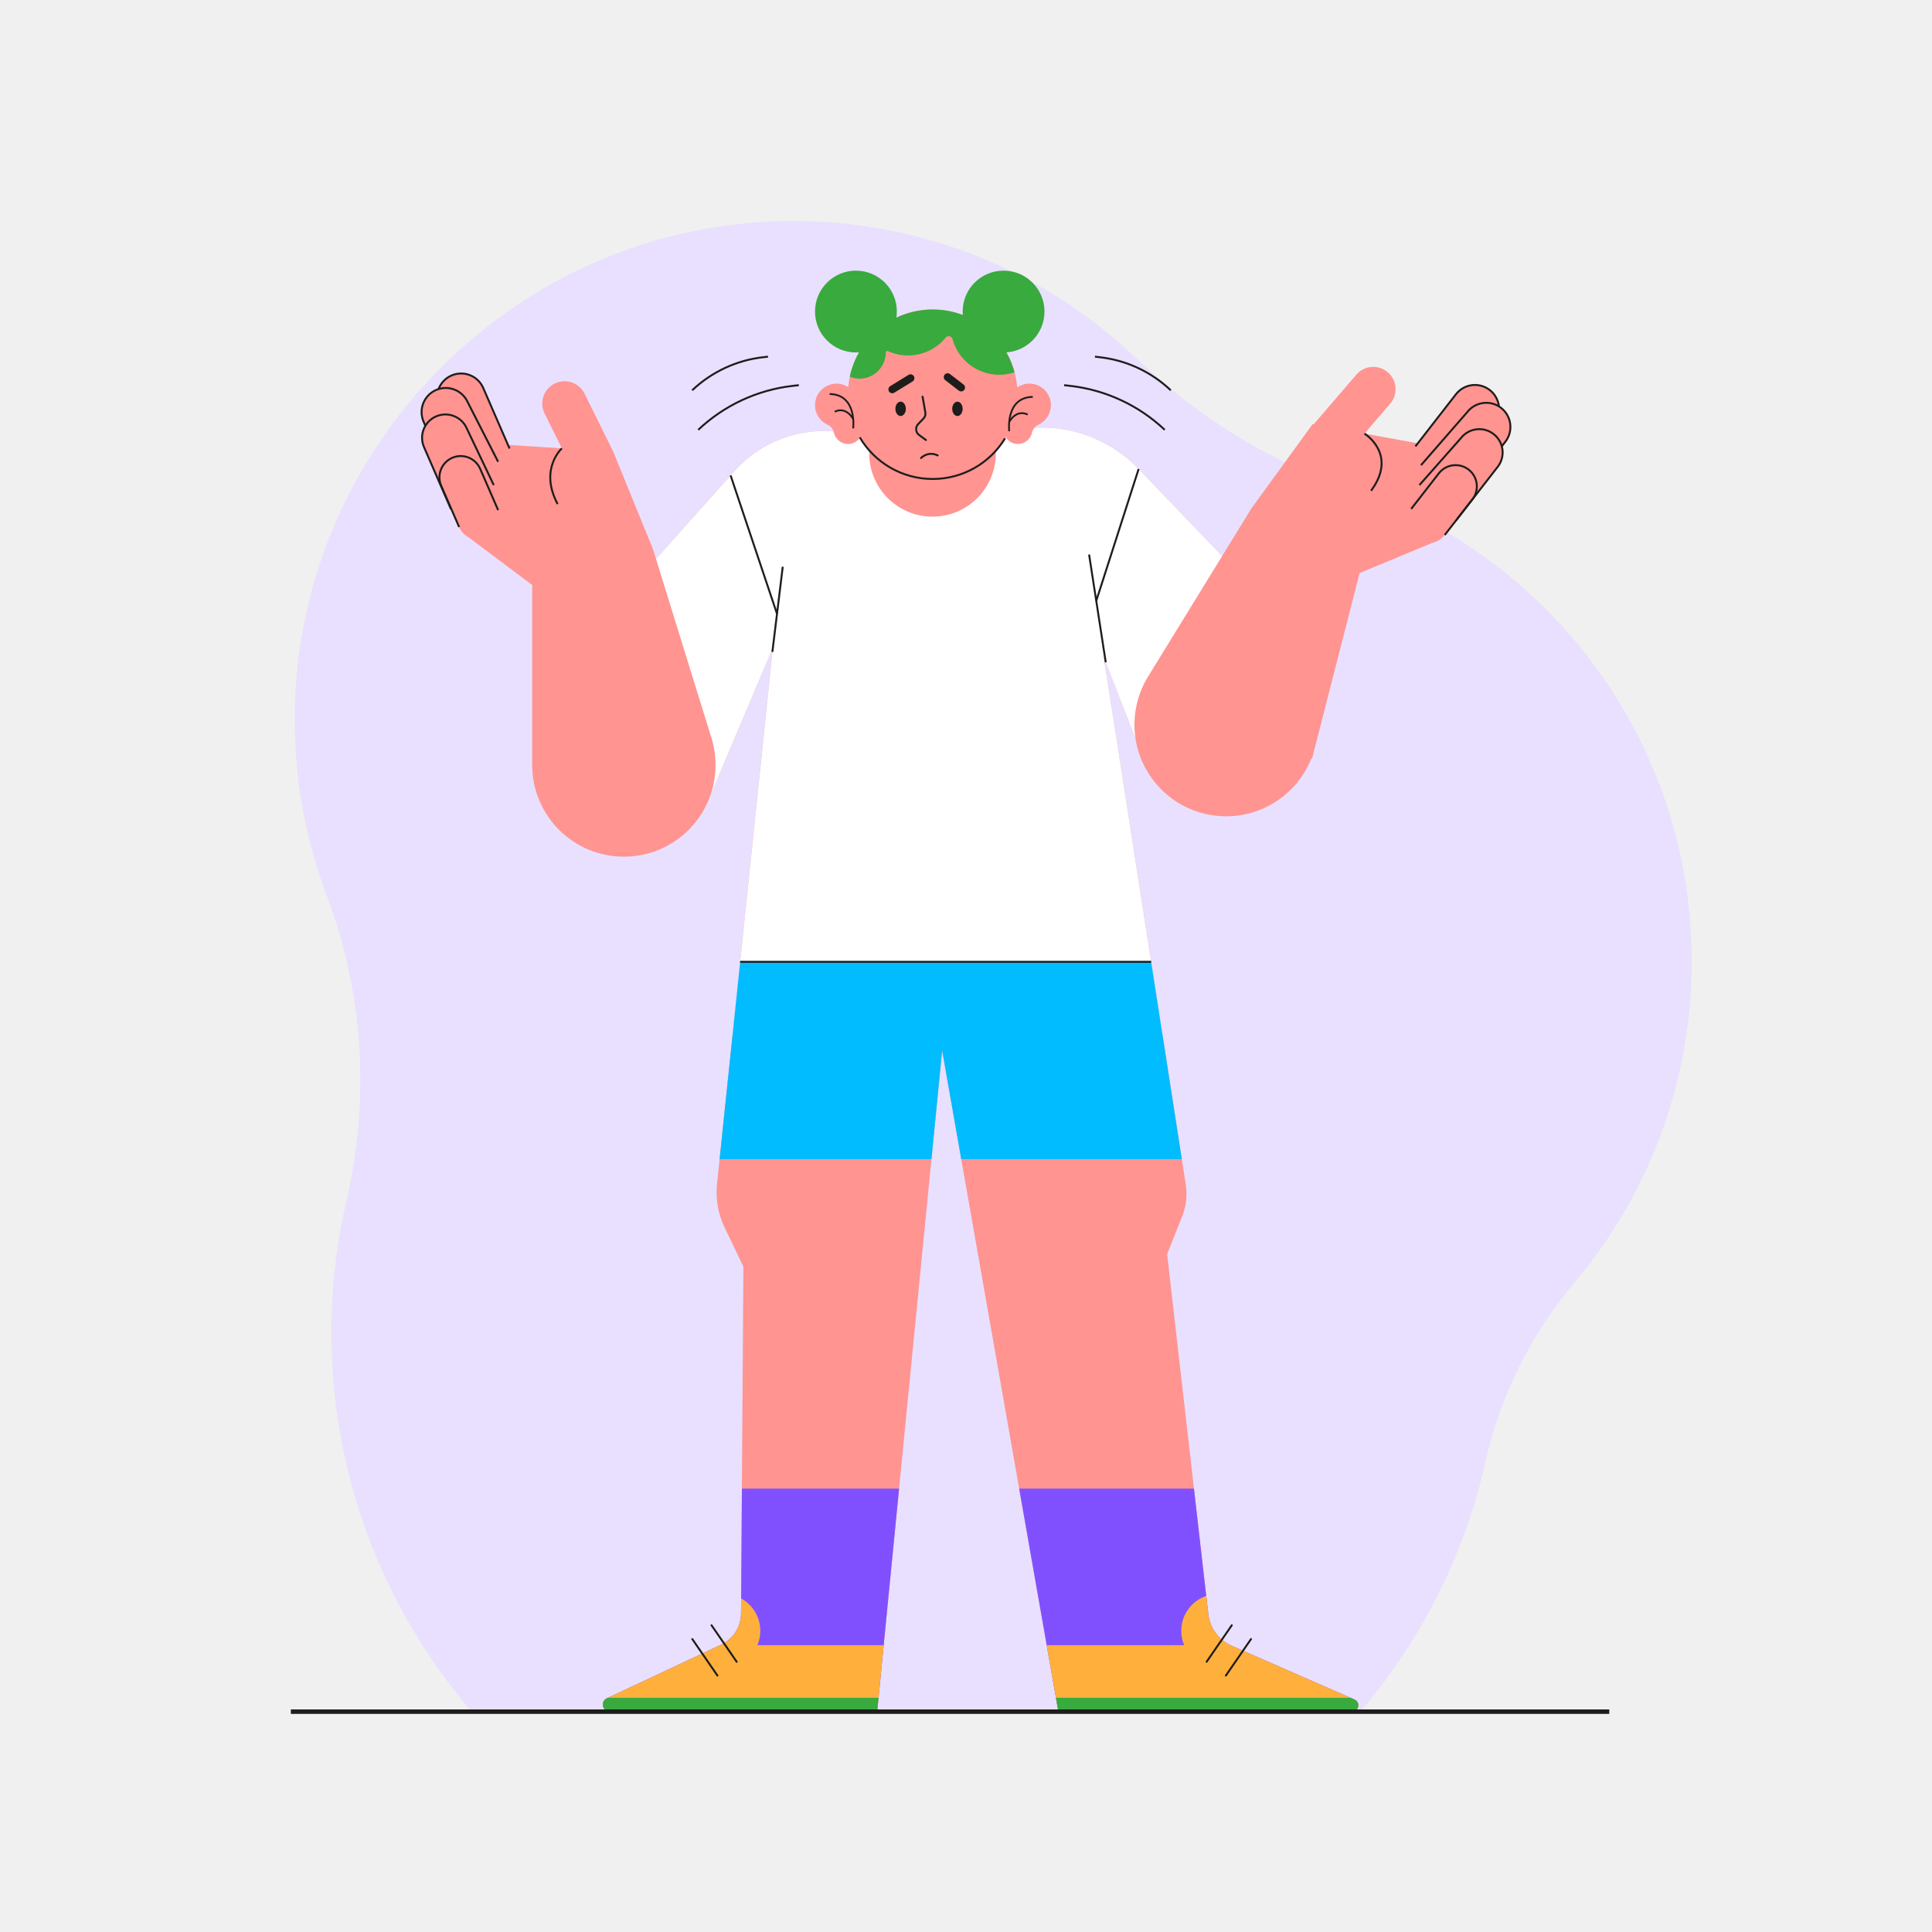
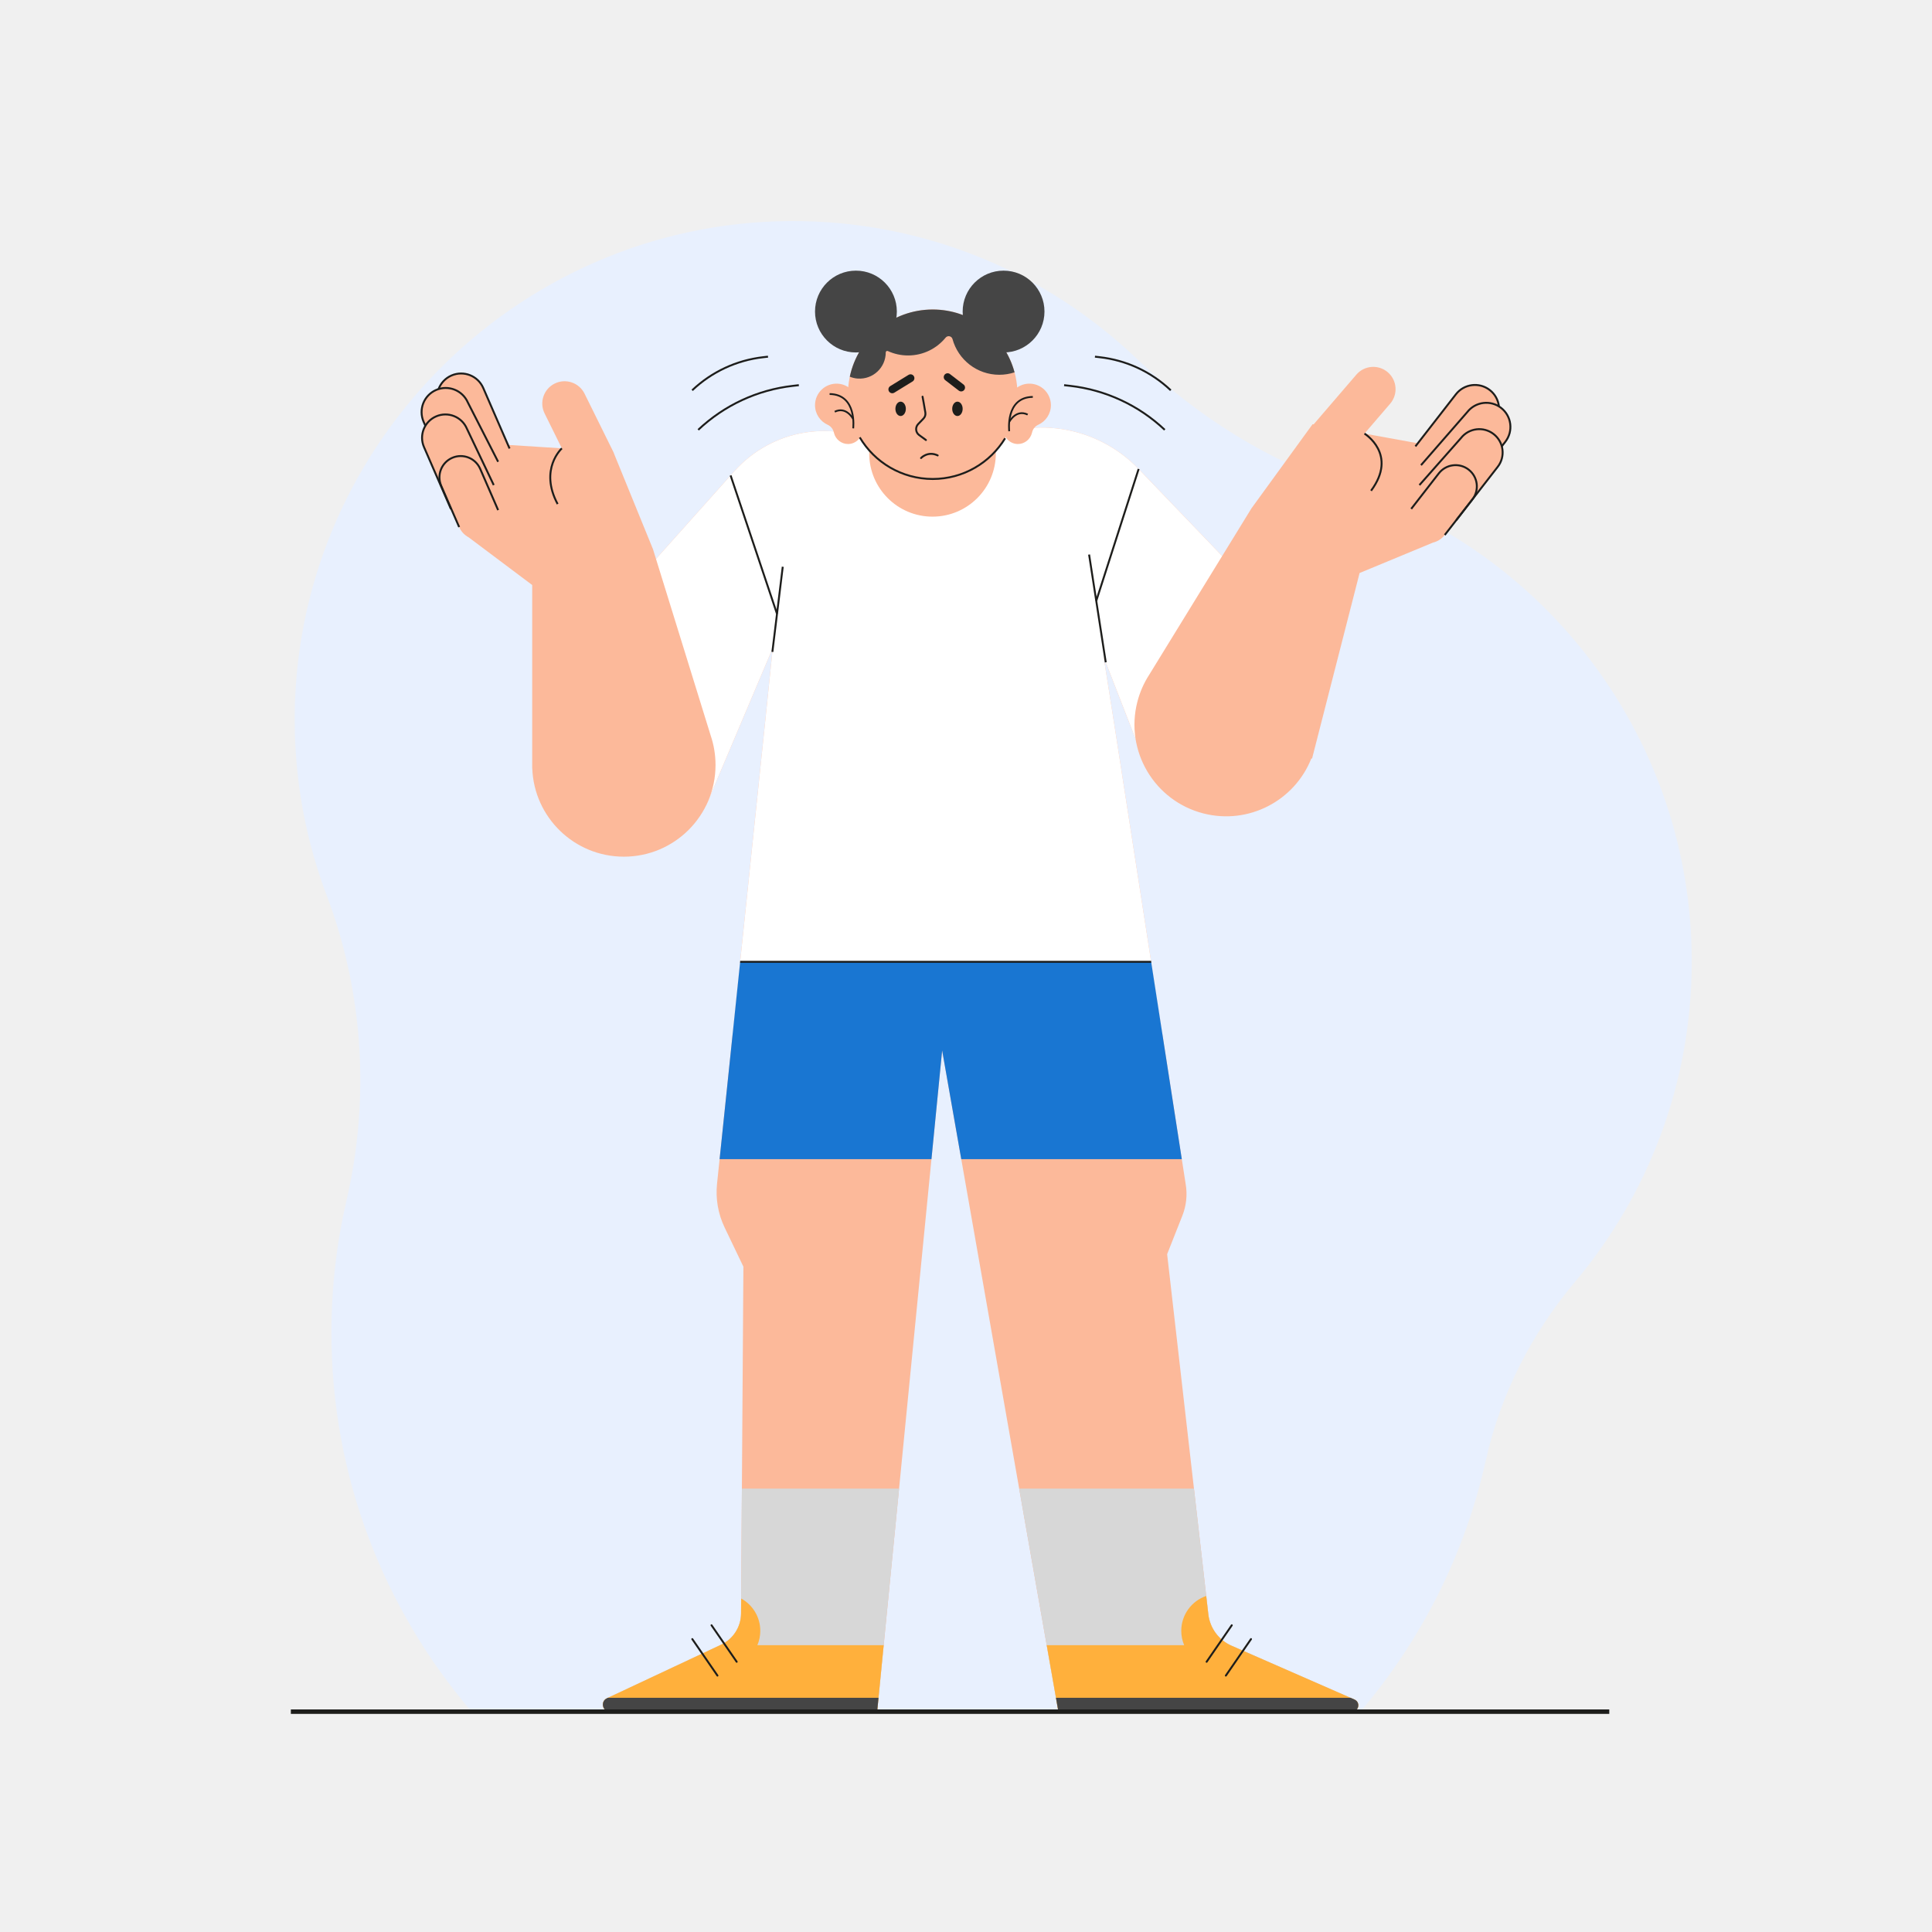
<svg xmlns="http://www.w3.org/2000/svg" version="1.1" x="0px" y="0px" viewBox="0 0 500 500" style="enable-background:new 0 0 500 500;" xml:space="preserve">
  <g id="BACKGROUND">
</g>
  <g id="OBJECTS">
-     <path style="fill:#E8E0FE;" d="M85.772,344.935c0,37.259,13.619,71.447,36.122,97.856h230.315   c15.611-18.371,26.91-40.522,32.328-64.889c3.784-17.016,11.835-32.794,23.057-46.132c18.865-22.423,30.231-51.364,30.231-82.961   c0-57.241-37.296-105.768-88.913-122.613c-20.568-6.712-39.066-18.435-54.723-33.367c-23.309-22.229-54.931-35.817-89.73-35.617   C133.124,57.62,75.255,116.714,76.275,188.045c0.22,15.381,3.134,30.11,8.291,43.737c9.518,25.152,11.191,52.673,5.113,78.87   C87.123,321.666,85.772,333.142,85.772,344.935z" />
+     <path style="fill:#e8f0fe;" d="M85.772,344.935c0,37.259,13.619,71.447,36.122,97.856h230.315   c15.611-18.371,26.91-40.522,32.328-64.889c3.784-17.016,11.835-32.794,23.057-46.132c18.865-22.423,30.231-51.364,30.231-82.961   c0-57.241-37.296-105.768-88.913-122.613c-20.568-6.712-39.066-18.435-54.723-33.367c-23.309-22.229-54.931-35.817-89.73-35.617   C133.124,57.62,75.255,116.714,76.275,188.045c0.22,15.381,3.134,30.11,8.291,43.737c9.518,25.152,11.191,52.673,5.113,78.87   C87.123,321.666,85.772,333.142,85.772,344.935z" />
    <g>
      <g>
        <g>
-           <path style="fill:#FF9491;" d="M350.552,439.848l-31.828-13.939c-3.31-1.45-5.6-4.551-6.01-8.141l-10.659-93.188l3.941-9.968      c1.02-2.579,1.318-5.388,0.863-8.124l-18.391-118.42l-2.852-18.074l11.478,29.504l28.683-45.72l-31.102-32.403      c-10.917-11.374-28.104-14.013-41.931-6.44l-12.913,7.073l-11.122-6.358c-12.745-7.285-28.848-4.67-38.631,6.275l-44.376,49.645      l37.059,36.861l17.233-40.743l-2.103,20.38l-12.323,118.301c-0.403,3.87,0.274,7.776,1.955,11.286l4.869,10.161l-0.609,89.761      c-0.023,3.463-2.035,6.604-5.169,8.075l-29.545,13.863c-1.758,0.825-1.17,3.462,0.772,3.462h69.164l16.821-171.125      l30.084,171.125h75.986C351.666,442.976,352.172,440.557,350.552,439.848z" />
+           <path style="fill:#fcb99a;" d="M350.552,439.848l-31.828-13.939c-3.31-1.45-5.6-4.551-6.01-8.141l-10.659-93.188l3.941-9.968      c1.02-2.579,1.318-5.388,0.863-8.124l-18.391-118.42l-2.852-18.074l11.478,29.504l28.683-45.72l-31.102-32.403      c-10.917-11.374-28.104-14.013-41.931-6.44l-12.913,7.073l-11.122-6.358c-12.745-7.285-28.848-4.67-38.631,6.275l-44.376,49.645      l37.059,36.861l17.233-40.743l-2.103,20.38l-12.323,118.301c-0.403,3.87,0.274,7.776,1.955,11.286l4.869,10.161l-0.609,89.761      c-0.023,3.463-2.035,6.604-5.169,8.075l-29.545,13.863c-1.758,0.825-1.17,3.462,0.772,3.462h69.164l16.821-171.125      l30.084,171.125h75.986C351.666,442.976,352.172,440.557,350.552,439.848z" />
          <path style="fill:#FFFFFF;" d="M288.469,188.067l-2.852-18.074l11.478,29.504l28.683-45.72l-31.102-32.403      c-10.917-11.374-28.104-14.013-41.931-6.44l-12.913,7.073l-11.122-6.358c-12.745-7.285-28.848-4.67-38.631,6.275l-44.376,49.645      l37.059,36.861l17.233-40.743l-2.103,20.38l-8.271,79.403H300.8L288.469,188.067z" />
-           <polygon style="fill:#01BCFF;" points="297.919,248.917 191.554,248.917 186.234,299.981 241.062,299.981 243.828,271.851       248.773,299.981 305.849,299.981     " />
+           <polygon style="fill:#1976d2;" points="297.919,248.917 191.554,248.917 186.234,299.981 241.062,299.981 243.828,271.851       248.773,299.981 305.849,299.981     " />
          <g>
            <line style="fill:none;stroke:#1D1D1B;stroke-width:0.5;stroke-miterlimit:10;" x1="202.575" y1="146.674" x2="199.889" y2="168.716" />
            <line style="fill:none;stroke:#1D1D1B;stroke-width:0.5;stroke-miterlimit:10;" x1="281.856" y1="143.519" x2="286.167" y2="171.408" />
            <line style="fill:none;stroke:#1D1D1B;stroke-width:0.5;stroke-miterlimit:10;" x1="283.71" y1="155.512" x2="294.676" y2="121.374" />
            <line style="fill:none;stroke:#1D1D1B;stroke-width:0.5;stroke-miterlimit:10;" x1="201.089" y1="158.869" x2="189.078" y2="123.044" />
            <line style="fill:none;stroke:#1D1D1B;stroke-width:0.5;stroke-miterlimit:10;" x1="191.554" y1="248.917" x2="297.919" y2="248.917" />
          </g>
        </g>
        <g>
          <path style="fill:none;stroke:#1D1D1B;stroke-width:0.5;stroke-miterlimit:10;" d="M180.696,111.239L180.696,111.239      c6.712-6.341,15.3-10.333,24.474-11.378l1.568-0.178" />
          <path style="fill:none;stroke:#1D1D1B;stroke-width:0.5;stroke-miterlimit:10;" d="M179.135,101.011l0.056-0.053      c5.021-4.743,11.446-7.73,18.309-8.511l1.258-0.143" />
        </g>
        <g>
          <path style="fill:none;stroke:#1D1D1B;stroke-width:0.5;stroke-miterlimit:10;" d="M301.433,111.239L301.433,111.239      c-6.712-6.341-15.3-10.333-24.474-11.378l-1.568-0.178" />
          <path style="fill:none;stroke:#1D1D1B;stroke-width:0.5;stroke-miterlimit:10;" d="M302.995,101.011l-0.056-0.053      c-5.021-4.743-11.445-7.73-18.309-8.511l-1.258-0.143" />
        </g>
        <g>
-           <path style="fill:#FF9491;" d="M388.482,105.562c-0.181-0.141-0.368-0.269-0.559-0.387c-0.182-1.614-0.988-3.157-2.372-4.232      c-2.723-2.117-6.647-1.625-8.764,1.098l-9.856,12.679l-13.807-2.504l6.651-7.741c2.077-2.417,1.801-6.059-0.616-8.135h0      c-2.417-2.076-6.059-1.801-8.135,0.616l-10.903,12.689c-0.052,0.061-0.102,0.123-0.151,0.186l-0.272-0.049l-15.817,21.773      l-26.461,43.06c-1.367,2.106-2.42,4.466-3.077,7.033c-3.251,12.692,4.403,25.616,17.095,28.867      c11.715,3,23.628-3.29,27.948-14.257l0.169,0.087l12.307-48.05l19.001-7.877c0.547-0.133,1.075-0.35,1.564-0.648l0.002-0.001v0      c0.551-0.337,1.052-0.777,1.473-1.317l7.147-9.195c0.015-0.019,0.028-0.038,0.042-0.057l6.52-8.388      c1.215-1.563,1.542-3.536,1.055-5.309l0.913-1.175C391.697,111.603,391.205,107.679,388.482,105.562z" />
+           <path style="fill:#fcb99a;" d="M388.482,105.562c-0.181-0.141-0.368-0.269-0.559-0.387c-0.182-1.614-0.988-3.157-2.372-4.232      c-2.723-2.117-6.647-1.625-8.764,1.098l-9.856,12.679l-13.807-2.504l6.651-7.741c2.077-2.417,1.801-6.059-0.616-8.135h0      c-2.417-2.076-6.059-1.801-8.135,0.616l-10.903,12.689c-0.052,0.061-0.102,0.123-0.151,0.186l-0.272-0.049l-15.817,21.773      l-26.461,43.06c-1.367,2.106-2.42,4.466-3.077,7.033c-3.251,12.692,4.403,25.616,17.095,28.867      c11.715,3,23.628-3.29,27.948-14.257l0.169,0.087l12.307-48.05l19.001-7.877c0.547-0.133,1.075-0.35,1.564-0.648l0.002-0.001v0      c0.551-0.337,1.052-0.777,1.473-1.317l7.147-9.195c0.015-0.019,0.028-0.038,0.042-0.057l6.52-8.388      c1.215-1.563,1.542-3.536,1.055-5.309l0.913-1.175C391.697,111.603,391.205,107.679,388.482,105.562z" />
          <g>
            <path style="fill:none;stroke:#1D1D1B;stroke-width:0.5;stroke-miterlimit:10;" d="M353.125,112.216       c0,0,8.721,5.339,1.699,14.786" />
            <g>
              <path style="fill:none;stroke:#1D1D1B;stroke-width:0.5;stroke-miterlimit:10;" d="M387.924,105.175        c-0.182-1.614-0.989-3.156-2.373-4.232l0,0c-2.723-2.117-6.647-1.625-8.764,1.098l-10.479,13.481" />
              <path style="fill:none;stroke:#1D1D1B;stroke-width:0.5;stroke-miterlimit:10;" d="M388.667,115.501l0.913-1.175        c2.117-2.723,1.625-6.647-1.098-8.764l0,0c-2.723-2.117-6.647-1.625-8.764,1.098l-11.958,13.721" />
              <path style="fill:none;stroke:#1D1D1B;stroke-width:0.5;stroke-miterlimit:10;" d="M376.88,134.615l10.731-13.805        c2.047-2.634,1.572-6.428-1.062-8.475l0,0c-2.634-2.047-6.428-1.572-8.475,1.062l-10.731,12.142" />
              <path style="fill:none;stroke:#1D1D1B;stroke-width:0.5;stroke-miterlimit:10;" d="M373.902,138.45l7.147-9.195        c1.864-2.398,1.431-5.853-0.967-7.717l0,0c-2.398-1.864-5.853-1.431-7.717,0.967l-7.147,9.195" />
            </g>
          </g>
        </g>
        <g>
-           <path style="fill:#FF9491;" d="M241.335,133.708c9.049,0,16.385-7.336,16.385-16.385c0-1.285-0.153-2.534-0.432-3.733      c-2.745,0.421-5.451,1.314-7.993,2.706l-9.008,4.934l-7.758-4.435c-2.308-1.32-4.775-2.169-7.281-2.577      c-0.193,1.006-0.298,2.043-0.298,3.105C224.95,126.372,232.286,133.708,241.335,133.708z" />
+           <path style="fill:#fcb99a;" d="M241.335,133.708c9.049,0,16.385-7.336,16.385-16.385c0-1.285-0.153-2.534-0.432-3.733      c-2.745,0.421-5.451,1.314-7.993,2.706l-9.008,4.934l-7.758-4.435c-2.308-1.32-4.775-2.169-7.281-2.577      c-0.193,1.006-0.298,2.043-0.298,3.105C224.95,126.372,232.286,133.708,241.335,133.708z" />
          <g>
-             <ellipse transform="matrix(0.967 -0.2548 0.2548 0.967 -18.0291 64.8602)" style="fill:#FF9491;" cx="241.382" cy="102.032" rx="21.929" ry="21.929" />
-             <path style="fill:#38AA3E;" d="M232.102,80.629c0,5.847-4.74,10.588-10.588,10.588c-5.847,0-10.588-4.74-10.588-10.588       c0-5.847,4.74-10.587,10.588-10.587C227.361,70.041,232.102,74.781,232.102,80.629z" />
-             <path style="fill:#38AA3E;" d="M270.309,80.629c0,5.847-4.74,10.588-10.587,10.588s-10.587-4.74-10.587-10.588       c0-5.847,4.74-10.587,10.587-10.587S270.309,74.781,270.309,80.629z" />
-             <path style="fill:#FF9491;" d="M221.175,107.884c0.613-0.946,0.951-2.086,0.889-3.311c-0.143-2.824-2.453-5.136-5.277-5.279       c-3.209-0.162-5.861,2.392-5.861,5.565c0,2.258,1.344,4.2,3.276,5.074c0.832,0.377,1.411,1.126,1.608,2.018       c0.003,0.012,0.006,0.025,0.008,0.038c0.398,1.715,1.969,2.966,3.73,2.921c2.013-0.051,3.63-1.699,3.63-3.725       C223.178,109.751,222.365,108.507,221.175,107.884z" />
-             <path style="fill:#FF9491;" d="M261.725,107.884c-0.613-0.946-0.951-2.086-0.889-3.311c0.143-2.824,2.453-5.136,5.277-5.279       c3.209-0.162,5.861,2.392,5.861,5.565c0,2.258-1.344,4.2-3.276,5.074c-0.832,0.377-1.411,1.126-1.608,2.018       c-0.003,0.012-0.006,0.025-0.008,0.038c-0.399,1.715-1.969,2.966-3.73,2.921c-2.013-0.051-3.63-1.699-3.63-3.725       C259.721,109.751,260.535,108.507,261.725,107.884z" />
+             <ellipse transform="matrix(0.967 -0.2548 0.2548 0.967 -18.0291 64.8602)" style="fill:#fcb99a;" cx="241.382" cy="102.032" rx="21.929" ry="21.929" />
+             <path style="fill:#454545;" d="M232.102,80.629c0,5.847-4.74,10.588-10.588,10.588c-5.847,0-10.588-4.74-10.588-10.588       c0-5.847,4.74-10.587,10.588-10.587C227.361,70.041,232.102,74.781,232.102,80.629z" />
+             <path style="fill:#454545;" d="M270.309,80.629c0,5.847-4.74,10.588-10.587,10.588s-10.587-4.74-10.587-10.588       c0-5.847,4.74-10.587,10.587-10.587S270.309,74.781,270.309,80.629z" />
+             <path style="fill:#fcb99a;" d="M221.175,107.884c0.613-0.946,0.951-2.086,0.889-3.311c-0.143-2.824-2.453-5.136-5.277-5.279       c-3.209-0.162-5.861,2.392-5.861,5.565c0,2.258,1.344,4.2,3.276,5.074c0.832,0.377,1.411,1.126,1.608,2.018       c0.003,0.012,0.006,0.025,0.008,0.038c0.398,1.715,1.969,2.966,3.73,2.921c2.013-0.051,3.63-1.699,3.63-3.725       C223.178,109.751,222.365,108.507,221.175,107.884z" />
+             <path style="fill:#fcb99a;" d="M261.725,107.884c-0.613-0.946-0.951-2.086-0.889-3.311c0.143-2.824,2.453-5.136,5.277-5.279       c3.209-0.162,5.861,2.392,5.861,5.565c0,2.258-1.344,4.2-3.276,5.074c-0.832,0.377-1.411,1.126-1.608,2.018       c-0.003,0.012-0.006,0.025-0.008,0.038c-0.399,1.715-1.969,2.966-3.73,2.921c-2.013-0.051-3.63-1.699-3.63-3.725       C259.721,109.751,260.535,108.507,261.725,107.884z" />
            <path style="fill:#1D1D1B;" d="M234.432,105.806c0,1.026-0.605,1.858-1.351,1.858c-0.746,0-1.351-0.832-1.351-1.858       c0-1.026,0.605-1.857,1.351-1.857C233.827,103.948,234.432,104.78,234.432,105.806z" />
            <path style="fill:#1D1D1B;" d="M249.134,105.806c0,1.026-0.605,1.858-1.351,1.858c-0.746,0-1.351-0.832-1.351-1.858       c0-1.026,0.605-1.857,1.351-1.857C248.529,103.948,249.134,104.78,249.134,105.806z" />
            <path style="fill:none;stroke:#1D1D1B;stroke-width:0.5;stroke-linecap:round;stroke-miterlimit:10;" d="M238.755,102.665       c0.049,0.147,0.487,2.698,0.725,4.097c0.097,0.568-0.082,1.146-0.482,1.561l-1.375,1.428c-0.795,0.826-0.679,2.163,0.246,2.839       l1.763,1.288" />
            <line style="fill:#FFFFFF;stroke:#1D1D1B;stroke-width:2;stroke-linecap:round;stroke-miterlimit:10;" x1="230.92" y1="100.774" x2="235.648" y2="97.869" />
            <line style="fill:#FFFFFF;stroke:#1D1D1B;stroke-width:2;stroke-linecap:round;stroke-miterlimit:10;" x1="245.239" y1="97.599" x2="248.748" y2="100.301" />
            <path style="fill:none;stroke:#1D1D1B;stroke-width:0.5;stroke-linecap:round;stroke-miterlimit:10;" d="M238.363,118.538       c0,0,1.742-1.891,4.309-0.676" />
-             <path style="fill:#38AA3E;" d="M262.565,96.356c-2.502-9.359-11.036-16.254-21.183-16.254       c-10.554,0-19.364,7.456-21.456,17.388c0.657,0.268,1.361,0.441,2.098,0.486c3.937,0.244,7.206-2.876,7.206-6.761       c0-0.002,0-0.004,0-0.007c0-0.284,0.285-0.476,0.544-0.357c1.593,0.733,3.365,1.143,5.234,1.143       c3.922,0,7.422-1.799,9.723-4.617c0.522-0.639,1.56-0.419,1.777,0.376c1.453,5.324,6.321,9.238,12.106,9.238       C259.995,96.994,261.322,96.768,262.565,96.356z" />
+             <path style="fill:#454545;" d="M262.565,96.356c-2.502-9.359-11.036-16.254-21.183-16.254       c-10.554,0-19.364,7.456-21.456,17.388c0.657,0.268,1.361,0.441,2.098,0.486c3.937,0.244,7.206-2.876,7.206-6.761       c0-0.002,0-0.004,0-0.007c0-0.284,0.285-0.476,0.544-0.357c1.593,0.733,3.365,1.143,5.234,1.143       c3.922,0,7.422-1.799,9.723-4.617c0.522-0.639,1.56-0.419,1.777,0.376c1.453,5.324,6.321,9.238,12.106,9.238       C259.995,96.994,261.322,96.768,262.565,96.356z" />
            <path style="fill:none;stroke:#1D1D1B;stroke-width:0.5;stroke-miterlimit:10;" d="M260.122,113.426       c-3.849,6.317-10.802,10.535-18.74,10.535c-8.034,0-15.058-4.32-18.877-10.763" />
          </g>
        </g>
        <g>
          <g>
-             <path style="fill:#8150FE;" d="M273.912,442.976h75.985c1.768,0,2.275-2.419,0.655-3.128l-31.828-13.939       c-3.31-1.45-5.6-4.551-6.01-8.141l-3.719-32.51h-45.231L273.912,442.976z" />
-             <path style="fill:#8150FE;" d="M157.842,442.976h69.164l5.674-57.719h-40.676l-0.219,32.318       c-0.023,3.463-2.035,6.604-5.169,8.075l-29.545,13.863C155.312,440.339,155.9,442.976,157.842,442.976z" />
+             <path style="fill:#d7d7d7;" d="M273.912,442.976h75.985c1.768,0,2.275-2.419,0.655-3.128l-31.828-13.939       c-3.31-1.45-5.6-4.551-6.01-8.141l-3.719-32.51h-45.231L273.912,442.976z" />
+             <path style="fill:#d7d7d7;" d="M157.842,442.976h69.164l5.674-57.719h-40.676l-0.219,32.318       c-0.023,3.463-2.035,6.604-5.169,8.075l-29.545,13.863C155.312,440.339,155.9,442.976,157.842,442.976z" />
          </g>
          <g>
            <path style="fill:#FFB03C;" d="M196.008,425.777c0.484-1.143,0.752-2.4,0.752-3.72c0-3.605-2-6.742-4.949-8.365l-0.026,3.884       c-0.023,3.463-2.035,6.604-5.169,8.075l-29.545,13.863c-1.758,0.825-1.17,3.462,0.772,3.462h69.164l1.691-17.199H196.008z" />
            <path style="fill:#FFB03C;" d="M350.552,439.848l-31.828-13.939c-3.31-1.45-5.6-4.551-6.01-8.141l-0.542-4.741       c-3.757,1.282-6.46,4.84-6.46,9.031c0,1.32,0.268,2.577,0.752,3.72h-35.576l3.024,17.199h75.986       C351.666,442.976,352.172,440.557,350.552,439.848z" />
            <g>
-               <path style="fill:#38AA3E;" d="M273.912,442.976h75.985c1.768,0,2.275-2.419,0.655-3.128l-1.057-0.463h-76.215        L273.912,442.976z" />
-               <path style="fill:#38AA3E;" d="M157.842,442.976h69.164l0.353-3.591h-70.014l-0.275,0.129        C155.312,440.339,155.9,442.976,157.842,442.976z" />
+               <path style="fill:#454545;" d="M273.912,442.976h75.985c1.768,0,2.275-2.419,0.655-3.128l-1.057-0.463h-76.215        L273.912,442.976z" />
+               <path style="fill:#454545;" d="M157.842,442.976h69.164l0.353-3.591h-70.014l-0.275,0.129        C155.312,440.339,155.9,442.976,157.842,442.976z" />
            </g>
          </g>
          <g>
            <line style="fill:none;stroke:#1D1D1B;stroke-width:0.5;stroke-linecap:round;stroke-miterlimit:10;" x1="184.143" y1="420.619" x2="190.654" y2="430.066" />
            <line style="fill:none;stroke:#1D1D1B;stroke-width:0.5;stroke-linecap:round;stroke-miterlimit:10;" x1="179.164" y1="424.193" x2="185.675" y2="433.64" />
          </g>
          <g>
            <line style="fill:none;stroke:#1D1D1B;stroke-width:0.5;stroke-linecap:round;stroke-miterlimit:10;" x1="318.782" y1="420.619" x2="312.271" y2="430.066" />
            <line style="fill:none;stroke:#1D1D1B;stroke-width:0.5;stroke-linecap:round;stroke-miterlimit:10;" x1="323.76" y1="424.193" x2="317.25" y2="433.64" />
          </g>
        </g>
        <g>
-           <path style="fill:#FF9491;" d="M183.943,190.411l-14.95-48.28l-9.986-24.491c-0.085-0.258-0.187-0.512-0.311-0.763      l-7.414-14.997c-1.412-2.856-4.872-4.027-7.728-2.615c-2.856,1.412-4.027,4.872-2.615,7.728l4.467,9.037l-13.941-0.889      l-6.402-14.728c-1.375-3.163-5.054-4.613-8.217-3.238c-1.607,0.699-2.771,1.993-3.348,3.511      c-0.214,0.067-0.427,0.145-0.637,0.236c-3.163,1.375-4.613,5.054-3.238,8.217l0.462,1.062c-0.962,1.613-1.161,3.65-0.355,5.504      l6.97,16.036c0.143,0.329,0.313,0.637,0.503,0.926l1.622,3.731c0.273,0.628,0.649,1.178,1.1,1.641l0,0l0.002,0.001      c0.399,0.41,0.857,0.751,1.354,1.016l16.453,12.346v47.445l0.017-0.003c0.453,12.703,10.892,22.863,23.705,22.863      c13.102,0,23.723-10.621,23.723-23.722C185.179,195.338,184.745,192.791,183.943,190.411z" />
+           <path style="fill:#fcb99a;" d="M183.943,190.411l-14.95-48.28l-9.986-24.491c-0.085-0.258-0.187-0.512-0.311-0.763      l-7.414-14.997c-1.412-2.856-4.872-4.027-7.728-2.615c-2.856,1.412-4.027,4.872-2.615,7.728l4.467,9.037l-13.941-0.889      l-6.402-14.728c-1.375-3.163-5.054-4.613-8.217-3.238c-1.607,0.699-2.771,1.993-3.348,3.511      c-0.214,0.067-0.427,0.145-0.637,0.236c-3.163,1.375-4.613,5.054-3.238,8.217l0.462,1.062c-0.962,1.613-1.161,3.65-0.355,5.504      l6.97,16.036c0.143,0.329,0.313,0.637,0.503,0.926l1.622,3.731c0.273,0.628,0.649,1.178,1.1,1.641l0,0l0.002,0.001      c0.399,0.41,0.857,0.751,1.354,1.016l16.453,12.346v47.445l0.017-0.003c0.453,12.703,10.892,22.863,23.705,22.863      c13.102,0,23.723-10.621,23.723-23.722C185.179,195.338,184.745,192.791,183.943,190.411z" />
          <g>
            <g>
              <path style="fill:none;stroke:#1D1D1B;stroke-width:0.5;stroke-miterlimit:10;" d="M113.499,100.688        c0.577-1.519,1.742-2.812,3.349-3.511l0,0c3.163-1.375,6.842,0.075,8.217,3.238l6.806,15.659" />
              <path style="fill:none;stroke:#1D1D1B;stroke-width:0.5;stroke-miterlimit:10;" d="M110.086,110.204l-0.462-1.062        c-1.375-3.163,0.075-6.842,3.238-8.217h0c3.163-1.375,6.842,0.075,8.217,3.238l7.834,15.339" />
              <path style="fill:none;stroke:#1D1D1B;stroke-width:0.5;stroke-miterlimit:10;" d="M116.701,131.744l-6.97-16.036        c-1.33-3.059,0.072-6.617,3.132-7.947h0c3.059-1.33,6.617,0.072,7.947,3.132l6.97,14.646" />
              <path style="fill:none;stroke:#1D1D1B;stroke-width:0.5;stroke-miterlimit:10;" d="M118.827,136.401l-4.642-10.68        c-1.211-2.785,0.066-6.025,2.851-7.236l0,0c2.785-1.211,6.025,0.066,7.236,2.851l4.642,10.68" />
            </g>
            <path style="fill:none;stroke:#1D1D1B;stroke-width:0.5;stroke-miterlimit:10;" d="M145.408,116.031       c0,0-5.946,5.354-1.095,14.417" />
          </g>
        </g>
      </g>
      <g>
        <path style="fill:none;stroke:#1D1D1B;stroke-width:0.459;stroke-miterlimit:10;" d="M261.185,111.601     c0,0-1.085-8.783,6.105-8.885" />
        <path style="fill:none;stroke:#1D1D1B;stroke-width:0.459;stroke-miterlimit:10;" d="M261.223,109.134     c0,0,1.744-3.302,4.737-1.838" />
      </g>
      <g>
        <path style="fill:none;stroke:#1D1D1B;stroke-width:0.459;stroke-miterlimit:10;" d="M220.808,110.858     c0,0,1.085-8.783-6.105-8.885" />
        <path style="fill:none;stroke:#1D1D1B;stroke-width:0.459;stroke-miterlimit:10;" d="M220.77,108.391     c0,0-1.744-3.302-4.738-1.838" />
      </g>
    </g>
    <line style="fill:none;stroke:#1D1D1B;stroke-width:1.152;stroke-miterlimit:10;" x1="75.271" y1="442.976" x2="416.478" y2="442.976" />
  </g>
</svg>
